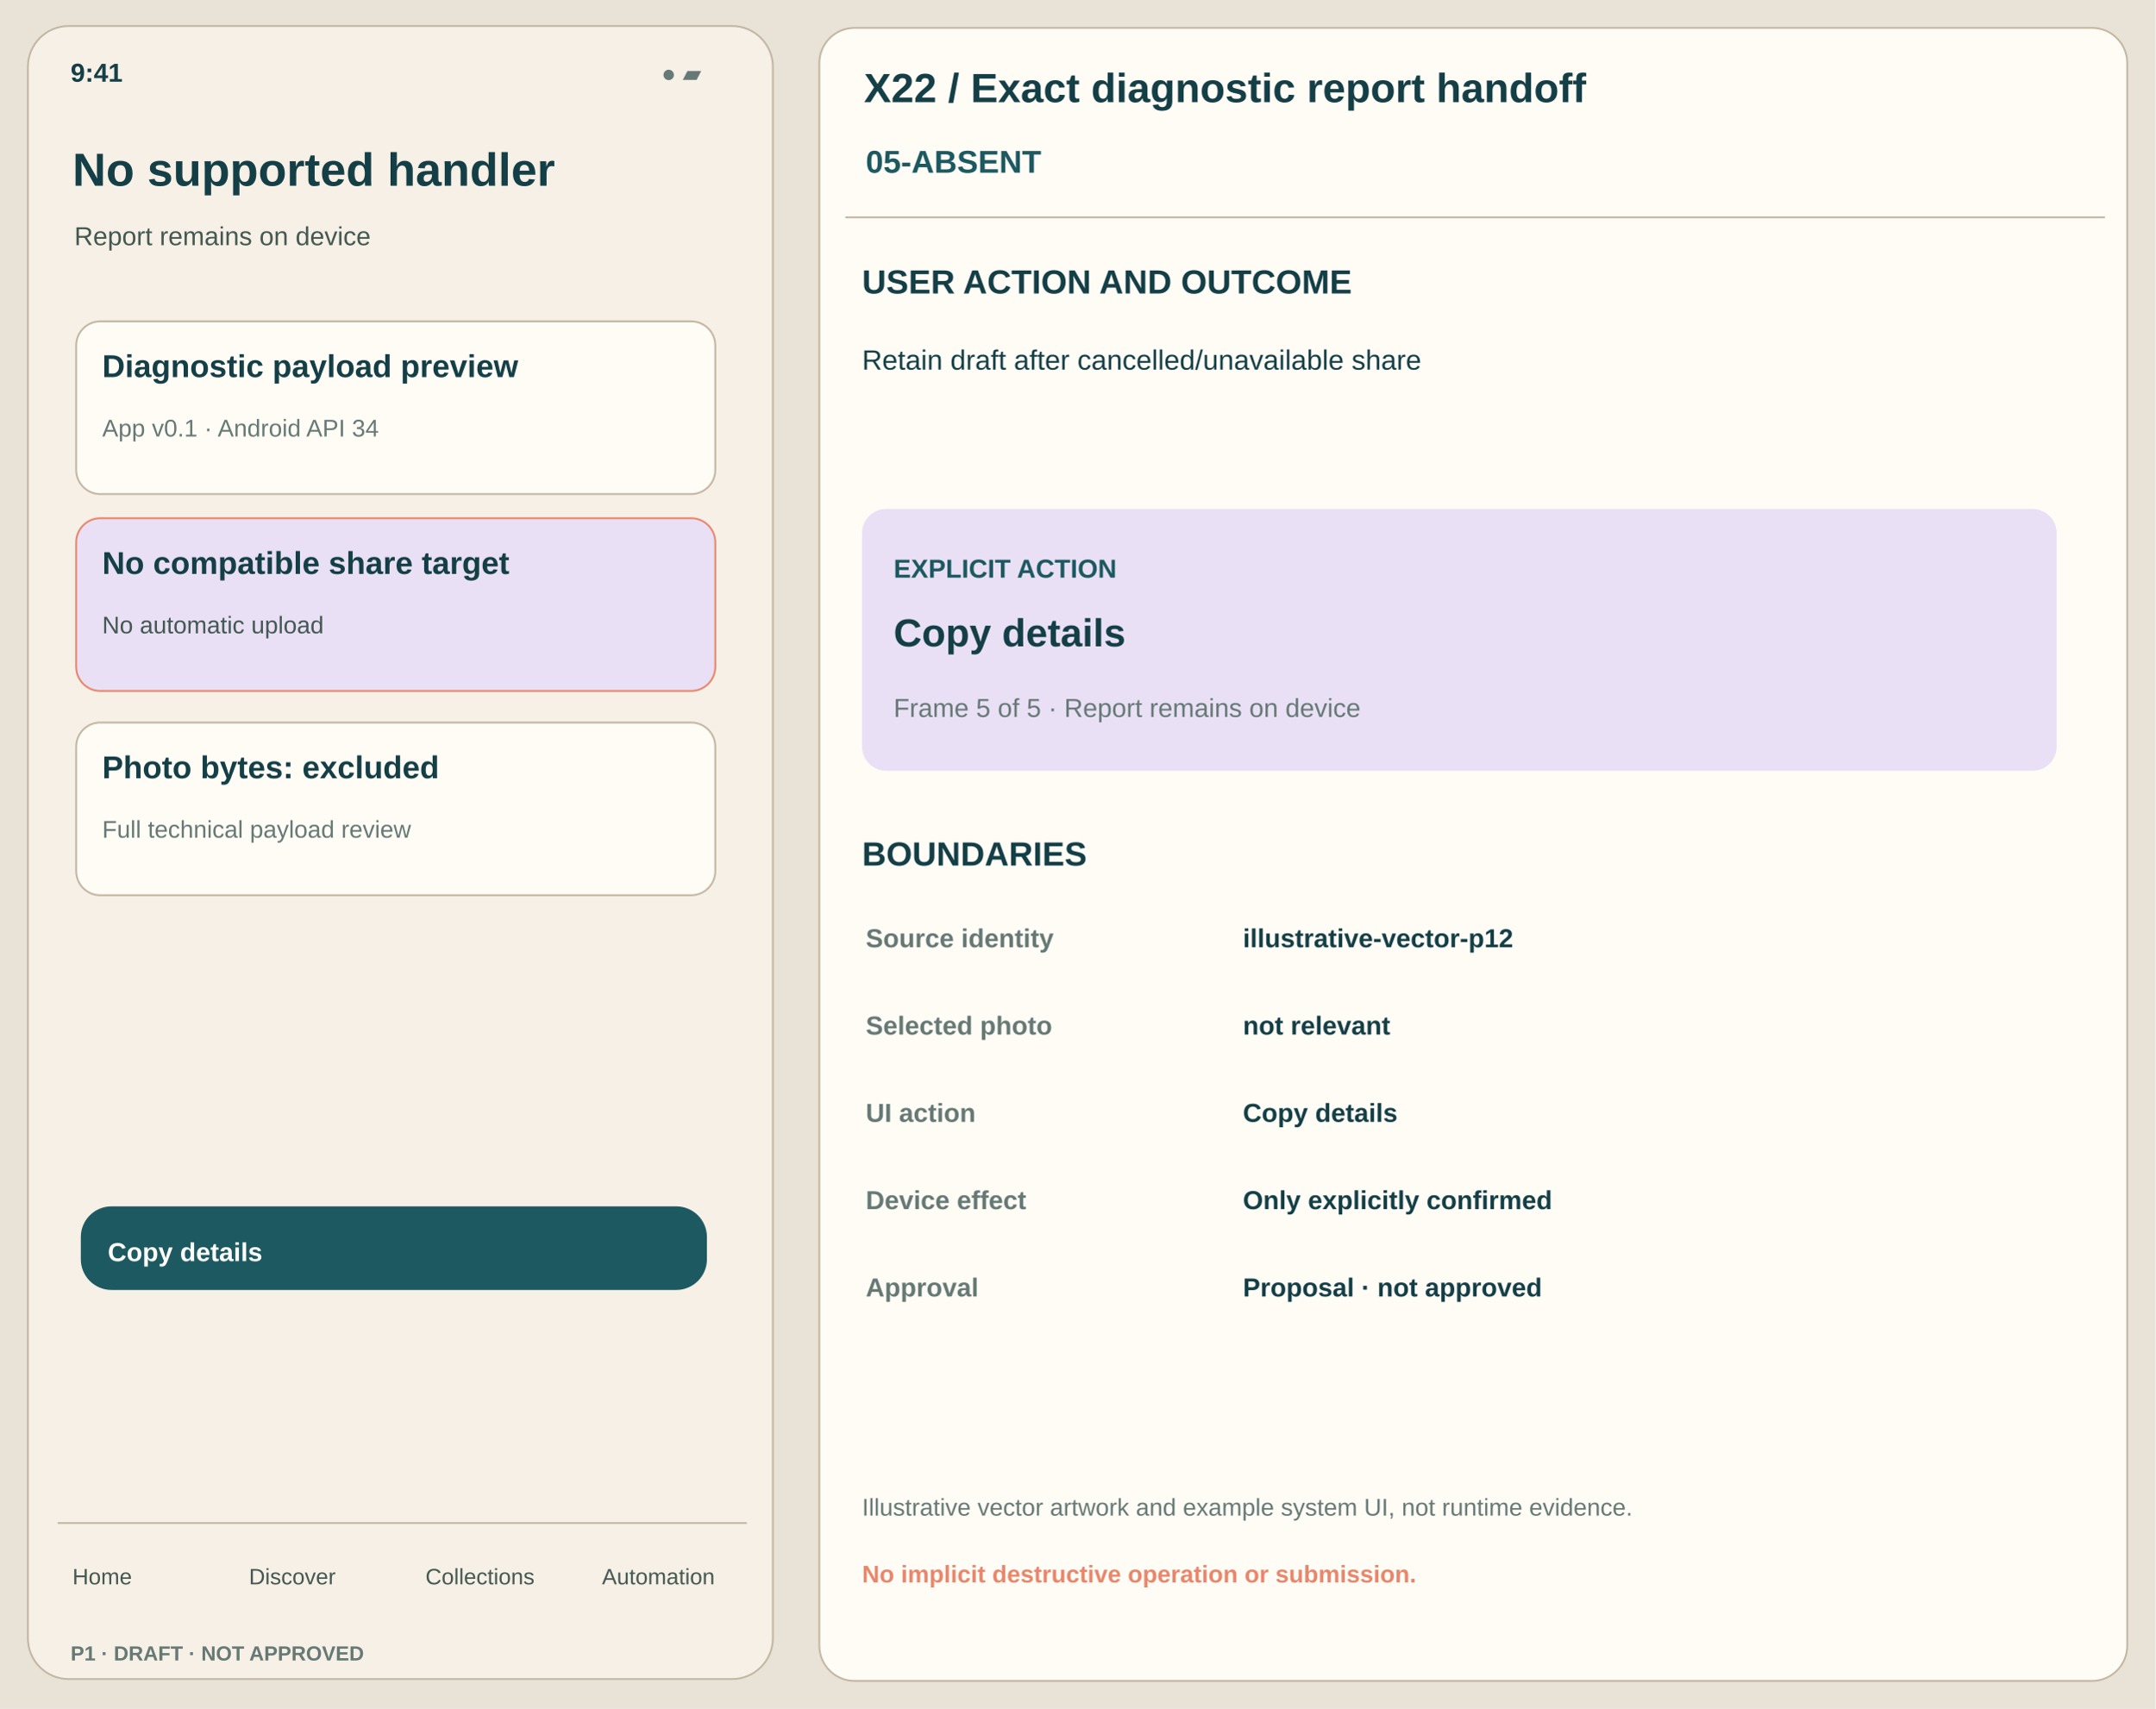
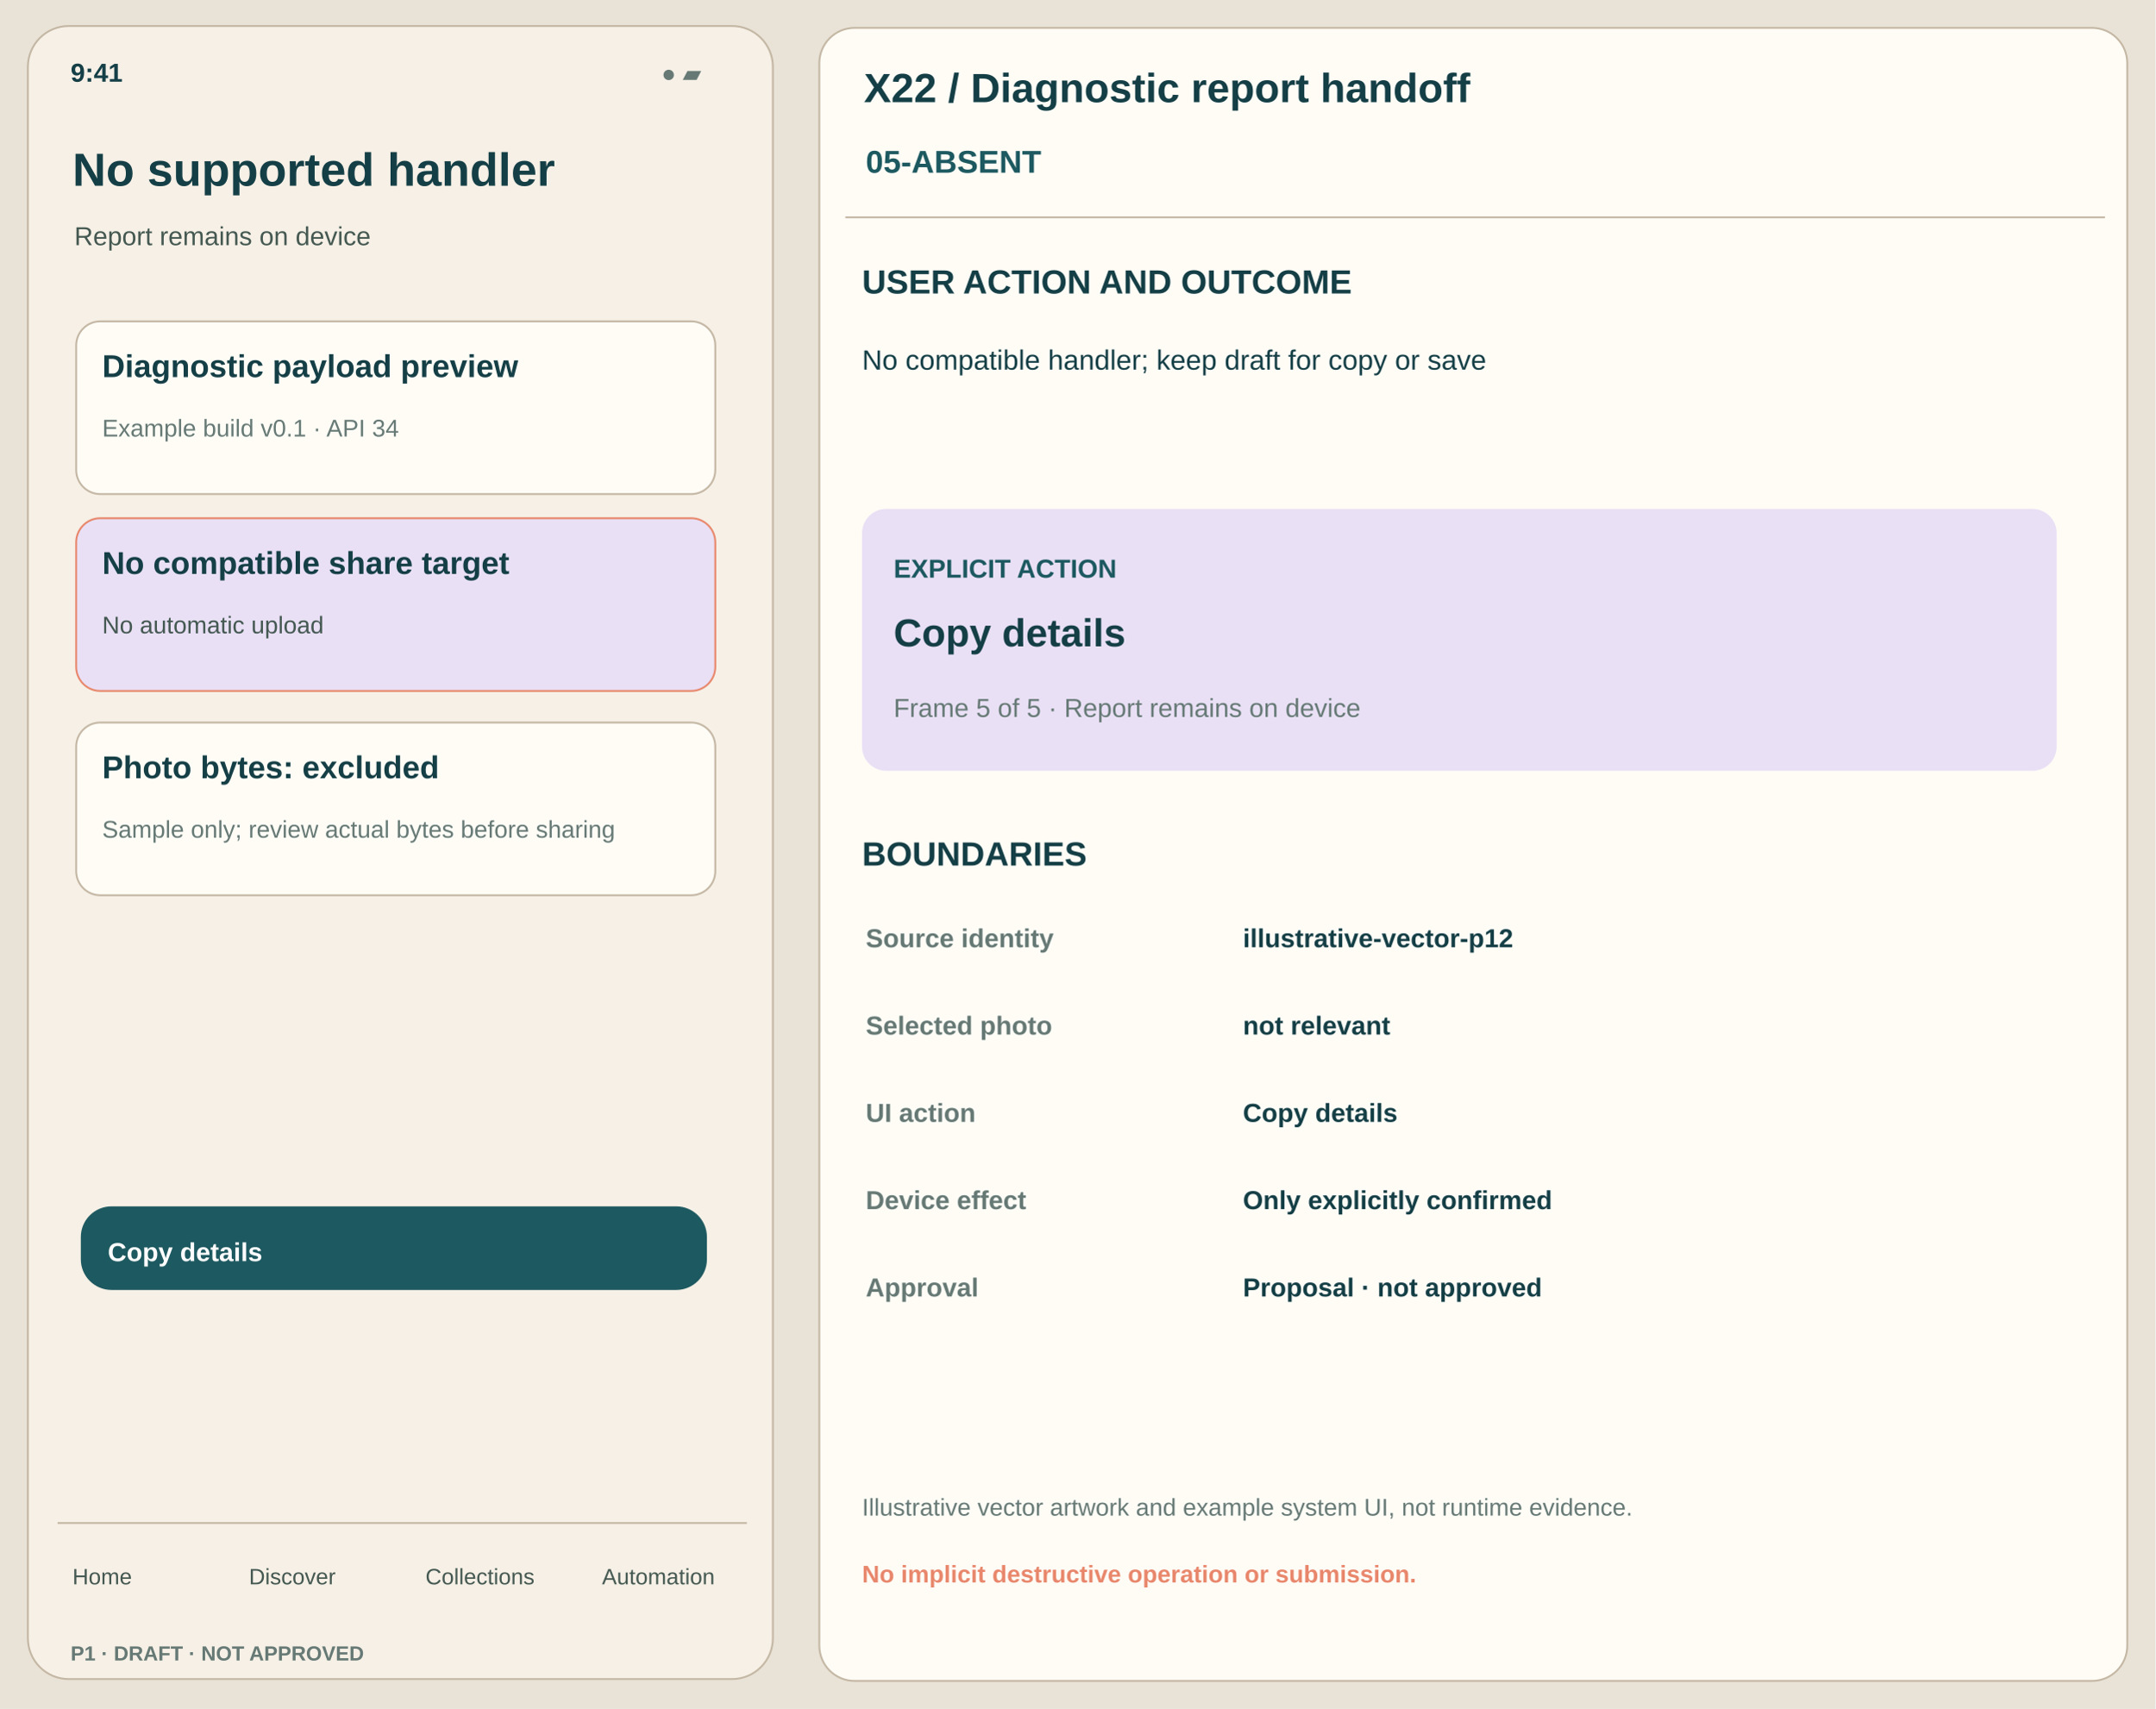
<svg xmlns="http://www.w3.org/2000/svg" width="1160" height="920" viewBox="0 0 1160 920">
  <rect x="0" y="0" width="1160" height="920" rx="0" fill="#E9E2D6" stroke="none" />
  <rect x="15" y="14" width="401" height="890" rx="22" fill="#F6F0E6" stroke="#C4B7A4" />
  <text x="38" y="44" font-family="Arial,Helvetica,sans-serif" font-size="14" font-weight="650" fill="#153F46">9:41</text>
  <text x="356" y="44" font-family="Arial,Helvetica,sans-serif" font-size="13" font-weight="450" fill="#667975">● ▰</text>
  <text x="39" y="100" font-family="Arial,Helvetica,sans-serif" font-size="25" font-weight="750" fill="#153F46">No supported handler</text>
  <text x="40" y="132" font-family="Arial,Helvetica,sans-serif" font-size="14" font-weight="500" fill="#445851">Report remains on device</text>
  <rect x="41" y="173" width="344" height="93" rx="13" fill="#FFFCF6" stroke="#C4B7A4" />
  <text x="55" y="203" font-family="Arial,Helvetica,sans-serif" font-size="17" font-weight="650" fill="#153F46">Diagnostic payload preview</text>
-   <text x="55" y="235" font-family="Arial,Helvetica,sans-serif" font-size="13" font-weight="440" fill="#667975">App v0.1 · Android API 34</text>
+   <text x="55" y="235" font-family="Arial,Helvetica,sans-serif" font-size="13" font-weight="440" fill="#667975">Example build v0.1 · API 34</text>
  <rect x="41" y="279" width="344" height="93" rx="13" fill="#E9E0F5" stroke="#E8876C" />
  <text x="55" y="309" font-family="Arial,Helvetica,sans-serif" font-size="17" font-weight="650" fill="#153F46">No compatible share target</text>
  <text x="55" y="341" font-family="Arial,Helvetica,sans-serif" font-size="13" font-weight="440" fill="#445851">No automatic upload</text>
  <rect x="41" y="389" width="344" height="93" rx="13" fill="#FFFCF6" stroke="#C4B7A4" />
  <text x="55" y="419" font-family="Arial,Helvetica,sans-serif" font-size="17" font-weight="650" fill="#153F46">Photo bytes: excluded</text>
-   <text x="55" y="451" font-family="Arial,Helvetica,sans-serif" font-size="13" font-weight="440" fill="#667975">Full technical payload review</text>
+   <text x="55" y="451" font-family="Arial,Helvetica,sans-serif" font-size="13" font-weight="440" fill="#667975">Sample only; review actual bytes before sharing</text>
  <rect x="44" y="650" width="336" height="44" rx="16" fill="#1D5960" stroke="#1D5960" />
  <text x="58" y="679" font-family="Arial,Helvetica,sans-serif" font-size="14" font-weight="700" fill="white">Copy details</text>
  <path d="M31 820 H402" stroke="#C4B7A4" />
  <text x="39" y="853" font-family="Arial,Helvetica,sans-serif" font-size="12" font-weight="500" fill="#445851">Home</text>
  <text x="134" y="853" font-family="Arial,Helvetica,sans-serif" font-size="12" font-weight="500" fill="#445851">Discover</text>
  <text x="229" y="853" font-family="Arial,Helvetica,sans-serif" font-size="12" font-weight="500" fill="#445851">Collections</text>
  <text x="324" y="853" font-family="Arial,Helvetica,sans-serif" font-size="12" font-weight="500" fill="#445851">Automation</text>
  <text x="38" y="894" font-family="Arial,Helvetica,sans-serif" font-size="11" font-weight="700" fill="#667975">P1 · DRAFT · NOT APPROVED</text>
  <rect x="441" y="15" width="704" height="890" rx="19" fill="#FFFCF6" stroke="#C4B7A4" />
-   <text x="465" y="55" font-family="Arial,Helvetica,sans-serif" font-size="22" font-weight="750" fill="#153F46">X22 / Exact diagnostic report handoff</text>
+   <text x="465" y="55" font-family="Arial,Helvetica,sans-serif" font-size="22" font-weight="750" fill="#153F46">X22 / Diagnostic report handoff</text>
  <text x="466" y="93" font-family="Arial,Helvetica,sans-serif" font-size="17" font-weight="700" fill="#1D5960">05-ABSENT</text>
  <path d="M455 117 H1133" stroke="#C4B7A4" />
  <text x="464" y="158" font-family="Arial,Helvetica,sans-serif" font-size="18" font-weight="700" fill="#153F46">USER ACTION AND OUTCOME</text>
-   <text x="464" y="199" font-family="Arial,Helvetica,sans-serif" font-size="15" font-weight="450" fill="#153F46">Retain draft after cancelled/unavailable share</text>
+   <text x="464" y="199" font-family="Arial,Helvetica,sans-serif" font-size="15" font-weight="450" fill="#153F46">No compatible handler; keep draft for copy or save</text>
  <rect x="464" y="274" width="643" height="141" rx="13" fill="#E9E0F5" stroke="none" />
  <text x="481" y="311" font-family="Arial,Helvetica,sans-serif" font-size="14" font-weight="750" fill="#1D5960">EXPLICIT ACTION</text>
  <text x="481" y="348" font-family="Arial,Helvetica,sans-serif" font-size="21" font-weight="700" fill="#153F46">Copy details</text>
  <text x="481" y="386" font-family="Arial,Helvetica,sans-serif" font-size="14" font-weight="450" fill="#667975">Frame 5 of 5 · Report remains on device</text>
  <text x="464" y="466" font-family="Arial,Helvetica,sans-serif" font-size="18" font-weight="700" fill="#153F46">BOUNDARIES</text>
  <text x="466" y="510" font-family="Arial,Helvetica,sans-serif" font-size="14" font-weight="700" fill="#667975">Source identity</text>
  <text x="669" y="510" font-family="Arial,Helvetica,sans-serif" font-size="14" font-weight="550" fill="#153F46">illustrative-vector-p12</text>
  <text x="466" y="557" font-family="Arial,Helvetica,sans-serif" font-size="14" font-weight="700" fill="#667975">Selected photo</text>
  <text x="669" y="557" font-family="Arial,Helvetica,sans-serif" font-size="14" font-weight="550" fill="#153F46">not relevant</text>
  <text x="466" y="604" font-family="Arial,Helvetica,sans-serif" font-size="14" font-weight="700" fill="#667975">UI action</text>
  <text x="669" y="604" font-family="Arial,Helvetica,sans-serif" font-size="14" font-weight="550" fill="#153F46">Copy details</text>
  <text x="466" y="651" font-family="Arial,Helvetica,sans-serif" font-size="14" font-weight="700" fill="#667975">Device effect</text>
  <text x="669" y="651" font-family="Arial,Helvetica,sans-serif" font-size="14" font-weight="550" fill="#153F46">Only explicitly confirmed</text>
  <text x="466" y="698" font-family="Arial,Helvetica,sans-serif" font-size="14" font-weight="700" fill="#667975">Approval</text>
  <text x="669" y="698" font-family="Arial,Helvetica,sans-serif" font-size="14" font-weight="550" fill="#153F46">Proposal · not approved</text>
  <text x="464" y="816" font-family="Arial,Helvetica,sans-serif" font-size="13" font-weight="450" fill="#667975">Illustrative vector artwork and example system UI, not runtime evidence.</text>
  <text x="464" y="852" font-family="Arial,Helvetica,sans-serif" font-size="13" font-weight="650" fill="#E8876C">No implicit destructive operation or submission.</text>
</svg>
